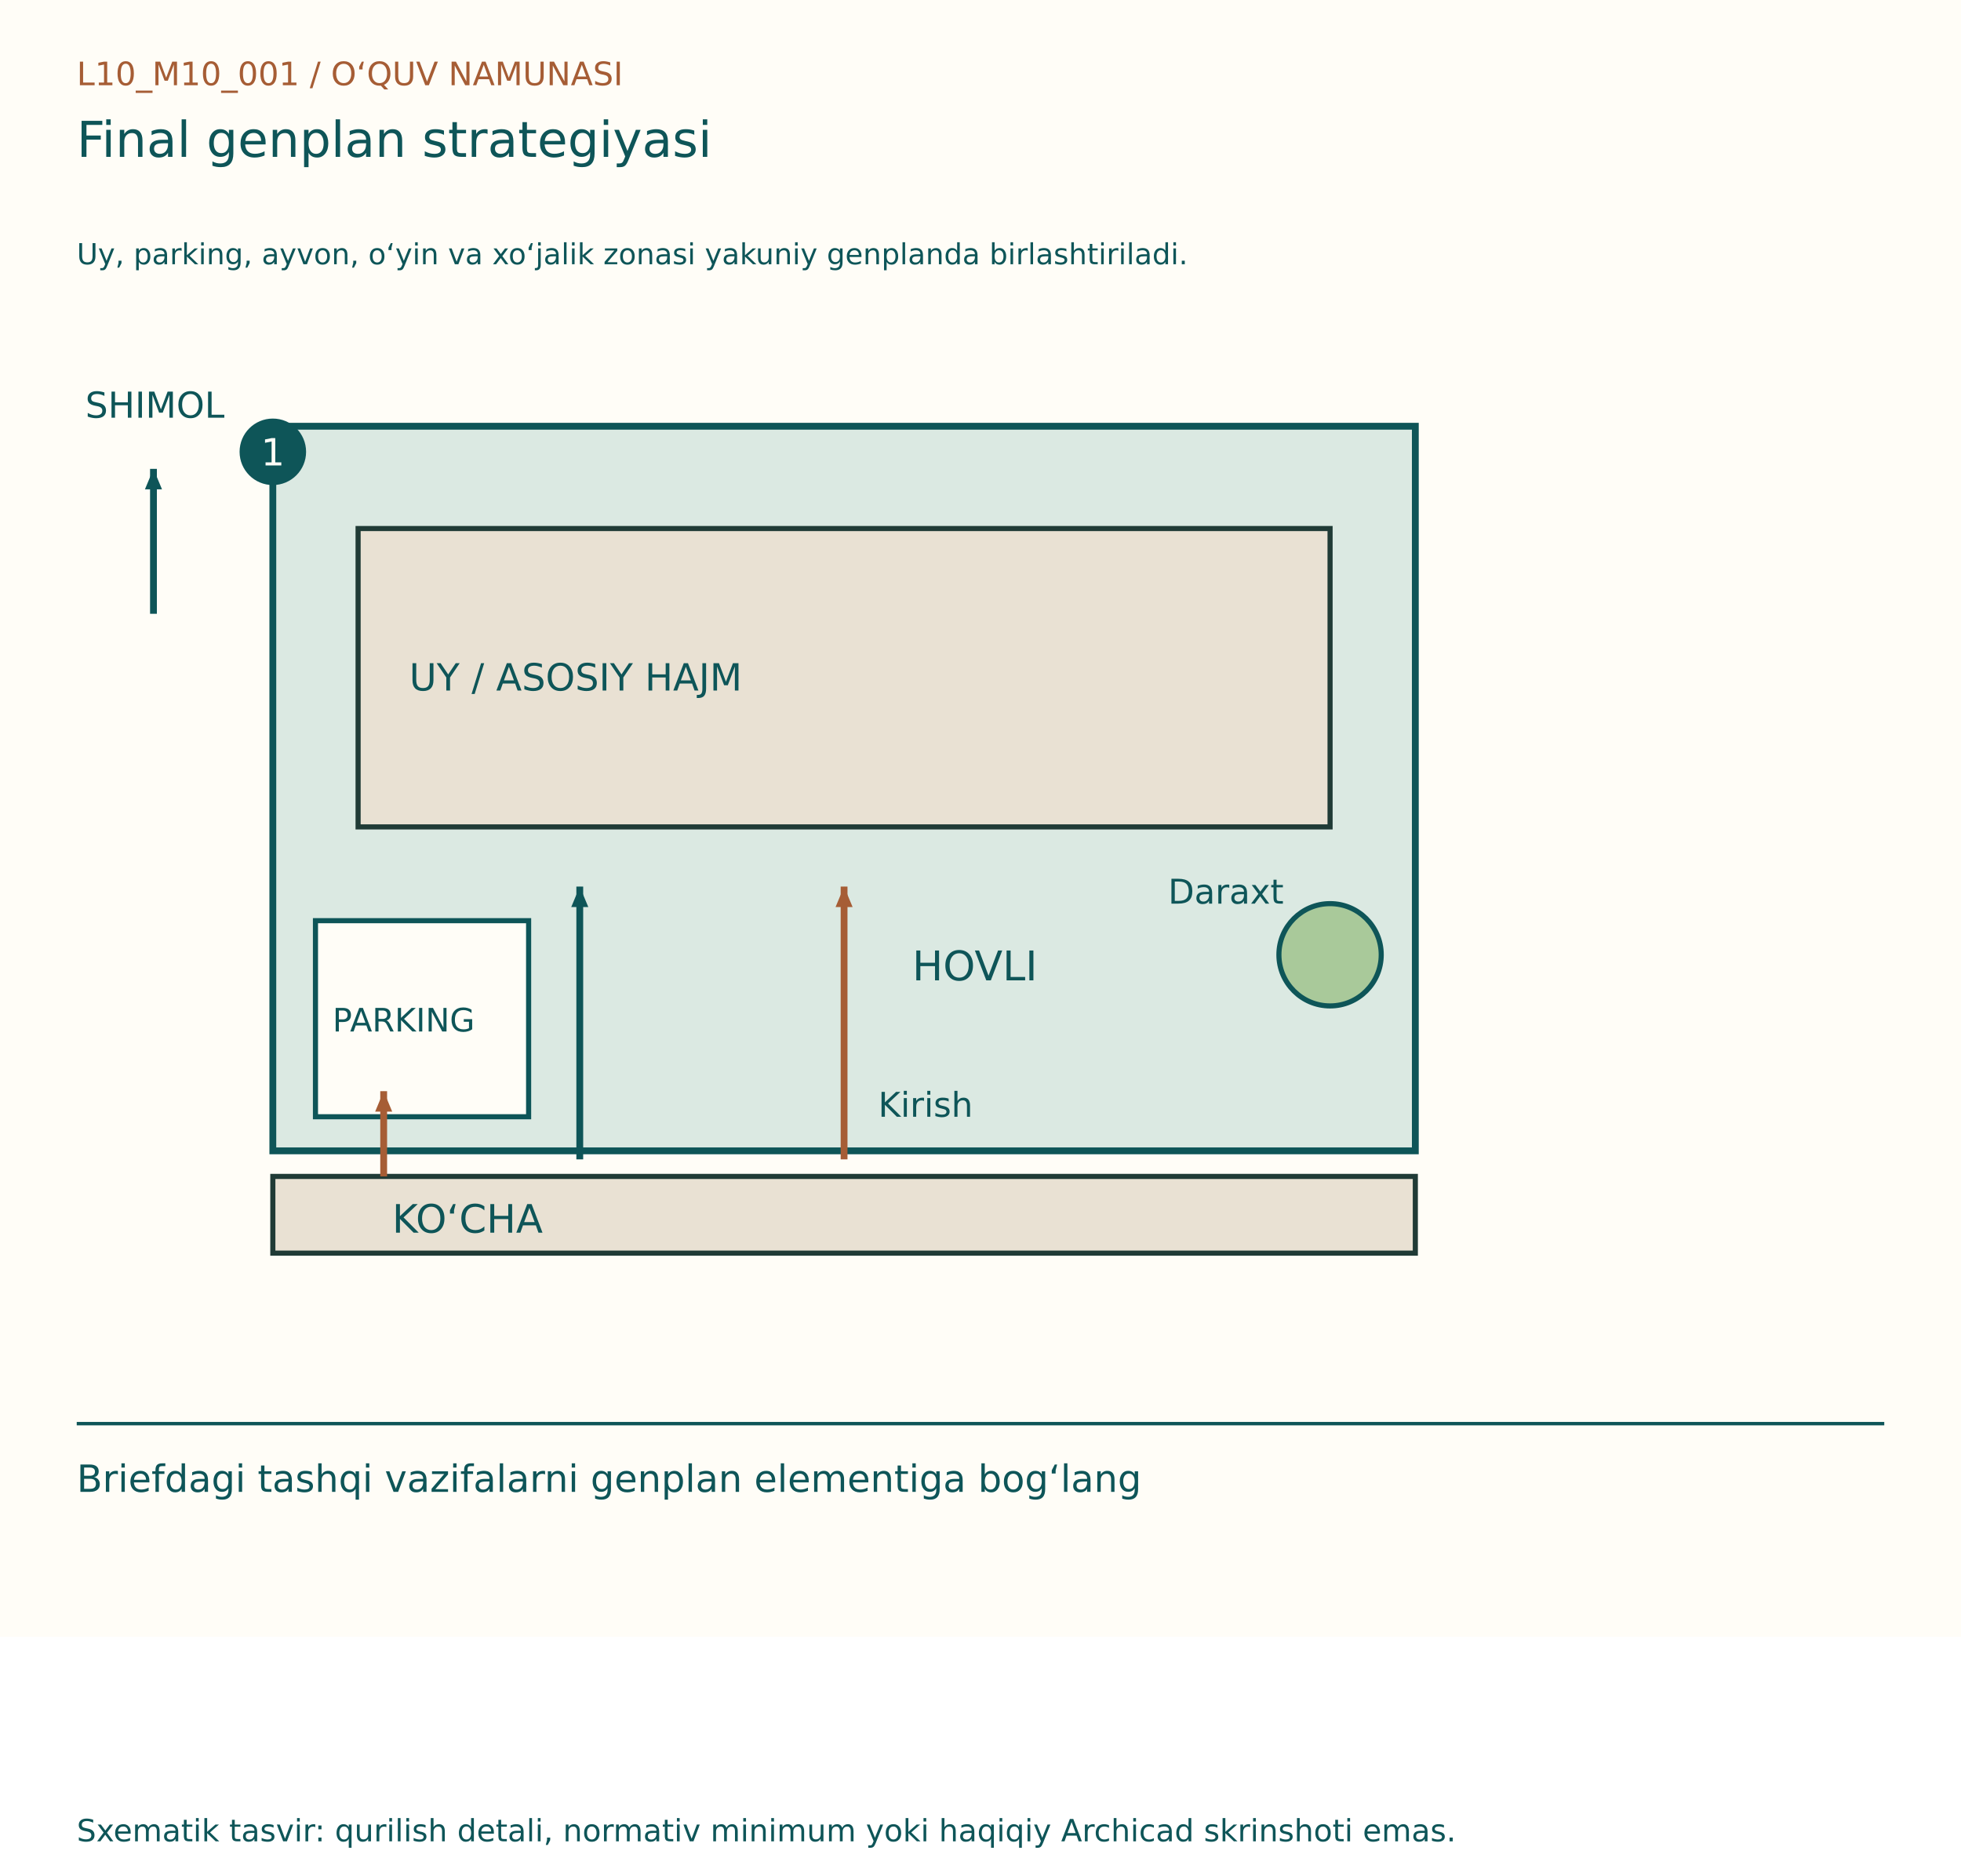
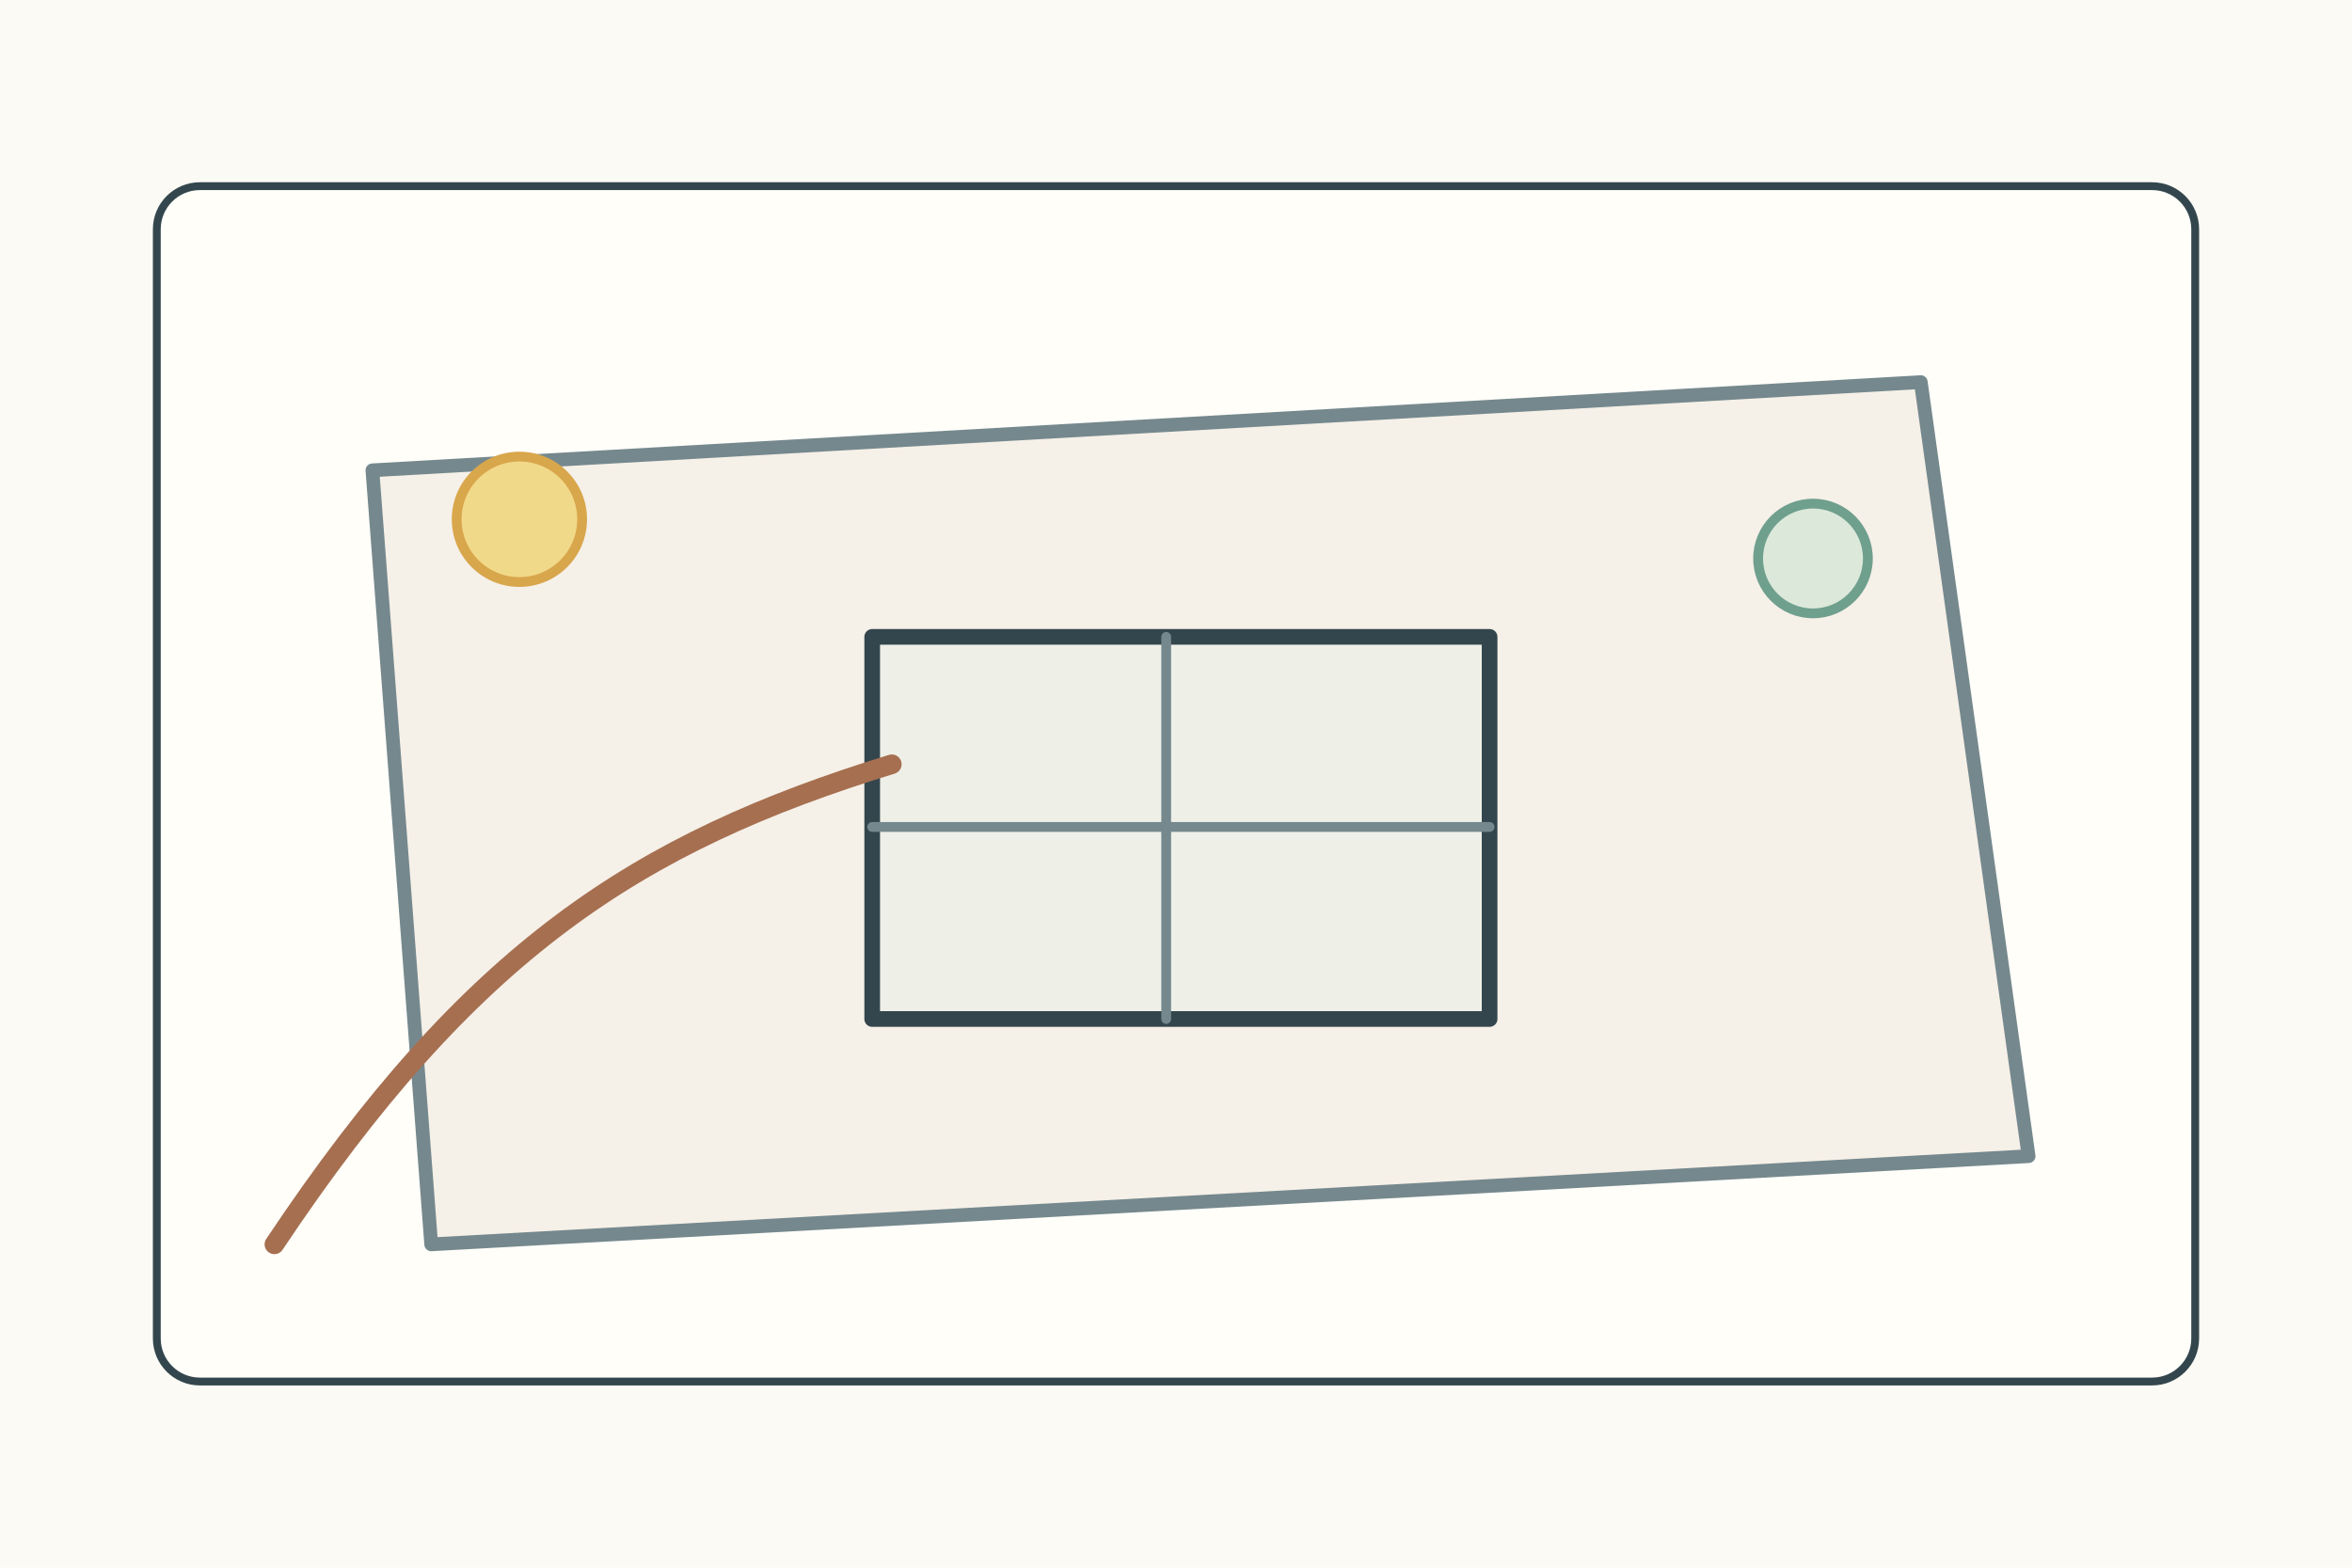
- <svg xmlns="http://www.w3.org/2000/svg" width="1150" height="1100" viewBox="0 0 1150 1100">
-   <rect width="1150" height="960" fill="#FFFDF7" />
-   <g font-family="DejaVu Sans, Segoe UI, sans-serif">
-     <text x="45" y="50" font-size="19" fill="#A65D35">L10_M10_001  /  O‘QUV NAMUNASI</text>
-     <text x="45" y="92" font-size="29" fill="#0E5558">Final genplan strategiyasi</text>
-     <text x="45" y="155" font-size="17" fill="#0E5558">Uy, parking, ayvon, o‘yin va xo‘jalik zonasi yakuniy genplanda birlashtiriladi.</text>
-     <g transform="translate(0,80)">
-       <rect x="160" y="170" width="670" height="425" fill="#DBE9E2" stroke="#0E5558" stroke-width="4" />
-       <rect x="160" y="610" width="670" height="45" fill="#E9E1D3" stroke="#203B36" stroke-width="3" />
-       <text x="230" y="643" font-size="23" fill="#0E5558">KO‘CHA</text>
-       <line x1="90" y1="280" x2="90" y2="195" stroke="#0E5558" stroke-width="4" />
-       <path d="M90, 195 l-12,-5 l0,10 Z" fill="#0E5558" transform="rotate(-90.0 90 195)" />
-       <text x="50" y="165" font-size="21" fill="#0E5558">SHIMOL</text>
-       <rect x="210" y="230" width="570" height="175" fill="#E9E1D3" stroke="#203B36" stroke-width="3" />
-       <text x="240" y="325" font-size="22" fill="#0E5558">UY / ASOSIY HAJM</text>
-       <text x="535.0" y="495" font-size="24" fill="#0E5558">HOVLI</text>
-       <line x1="495.0" y1="600" x2="495.0" y2="440" stroke="#A65D35" stroke-width="4" />
-       <path d="M495.0, 440 l-12,-5 l0,10 Z" fill="#A65D35" transform="rotate(-90.0 495.0 440)" />
-       <text x="515.0" y="575" font-size="20" fill="#0E5558">Kirish</text>
-       <circle cx="780" cy="480" r="30" fill="#A9C99A" stroke="#0E5558" stroke-width="3" />
-       <text x="685" y="450" font-size="20" fill="#0E5558">Daraxt</text>
-       <rect x="185" y="460" width="125" height="115" fill="#FFFDF7" stroke="#0E5558" stroke-width="3" />
-       <text x="195" y="525" font-size="19" fill="#0E5558">PARKING</text>
-       <line x1="225" y1="610" x2="225" y2="560" stroke="#A65D35" stroke-width="4" />
-       <path d="M225, 560 l-12,-5 l0,10 Z" fill="#A65D35" transform="rotate(-90.0 225 560)" />
-       <line x1="340" y1="600" x2="340" y2="440" stroke="#0E5558" stroke-width="4" />
-       <path d="M340, 440 l-12,-5 l0,10 Z" fill="#0E5558" transform="rotate(-90.0 340 440)" />
-       <circle cx="160" cy="185" r="18" fill="#0E5558" stroke="#0E5558" stroke-width="3" />
-       <text x="153" y="193" font-size="22" fill="#FFFDF7">1</text>
+ <svg xmlns="http://www.w3.org/2000/svg" width="1200" height="800">
+   <rect width="1200" height="800" fill="#fbfaf4" />
+   <g stroke="#34464d" stroke-width="4" fill="none" stroke-linecap="round" stroke-linejoin="round">
+     <g transform="translate(80 95)">
+       <rect width="1040" height="610" rx="22" fill="#fffef9" />
+       <path d="M110 145L900 100l55 395-815 45z" fill="#f5f0e8" stroke="#75888d" stroke-width="7" />
+       <rect x="365" y="230" width="315" height="195" fill="#eef0e8" stroke-width="8" />
+       <path d="M515 230v195M365 327h315" stroke="#75888d" stroke-width="5" />
+       <path d="M60 540c100-150 185-205 315-245" stroke="#a66f50" stroke-width="10" />
+       <circle cx="185" cy="170" r="32" fill="#f1d98a" stroke="#d8a64b" stroke-width="5" />
+       <circle cx="845" cy="190" r="28" fill="#dce8da" stroke="#6f9f8d" stroke-width="5" />
    </g>
-     <line x1="45" y1="835" x2="1105" y2="835" stroke="#0E5558" stroke-width="2" />
-     <text x="45" y="875" font-size="22" fill="#0E5558">Briefdagi tashqi vazifalarni genplan elementiga bog‘lang</text>
-     <text x="45" y="1080" font-size="18" fill="#0E5558">Sxematik tasvir: qurilish detali, normativ minimum yoki haqiqiy Archicad skrinshoti emas.</text>
  </g>
</svg>
